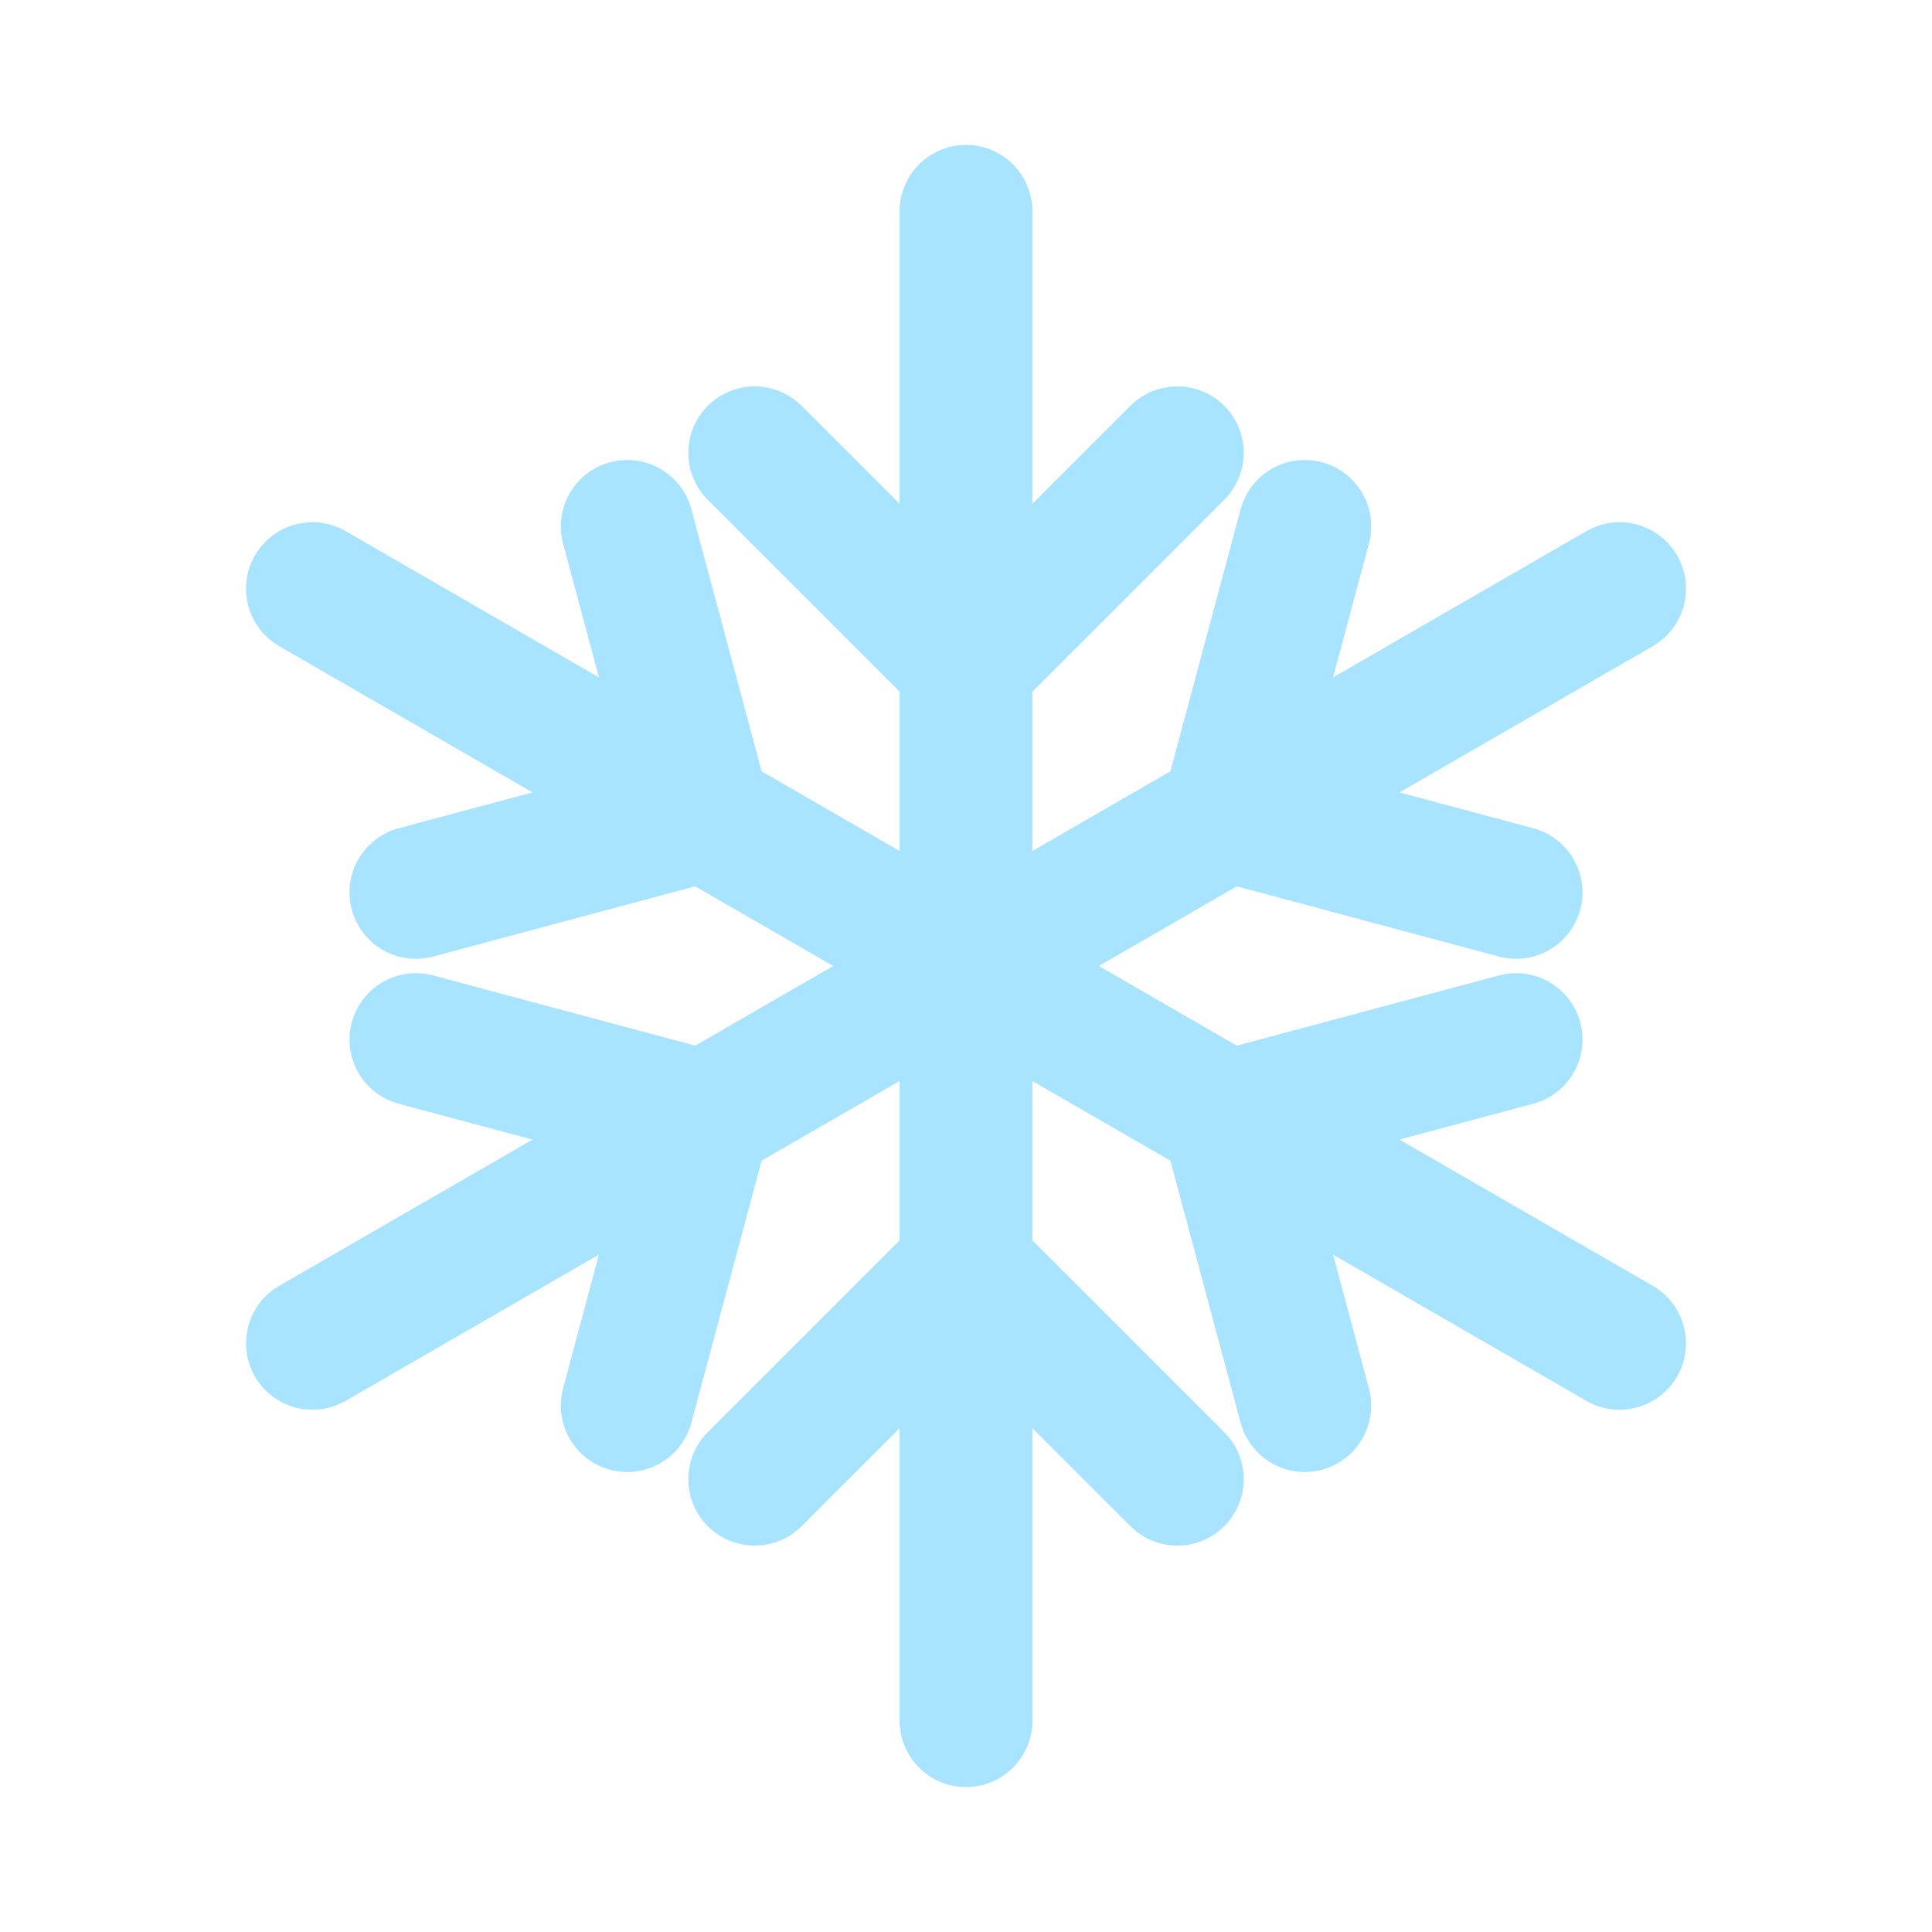
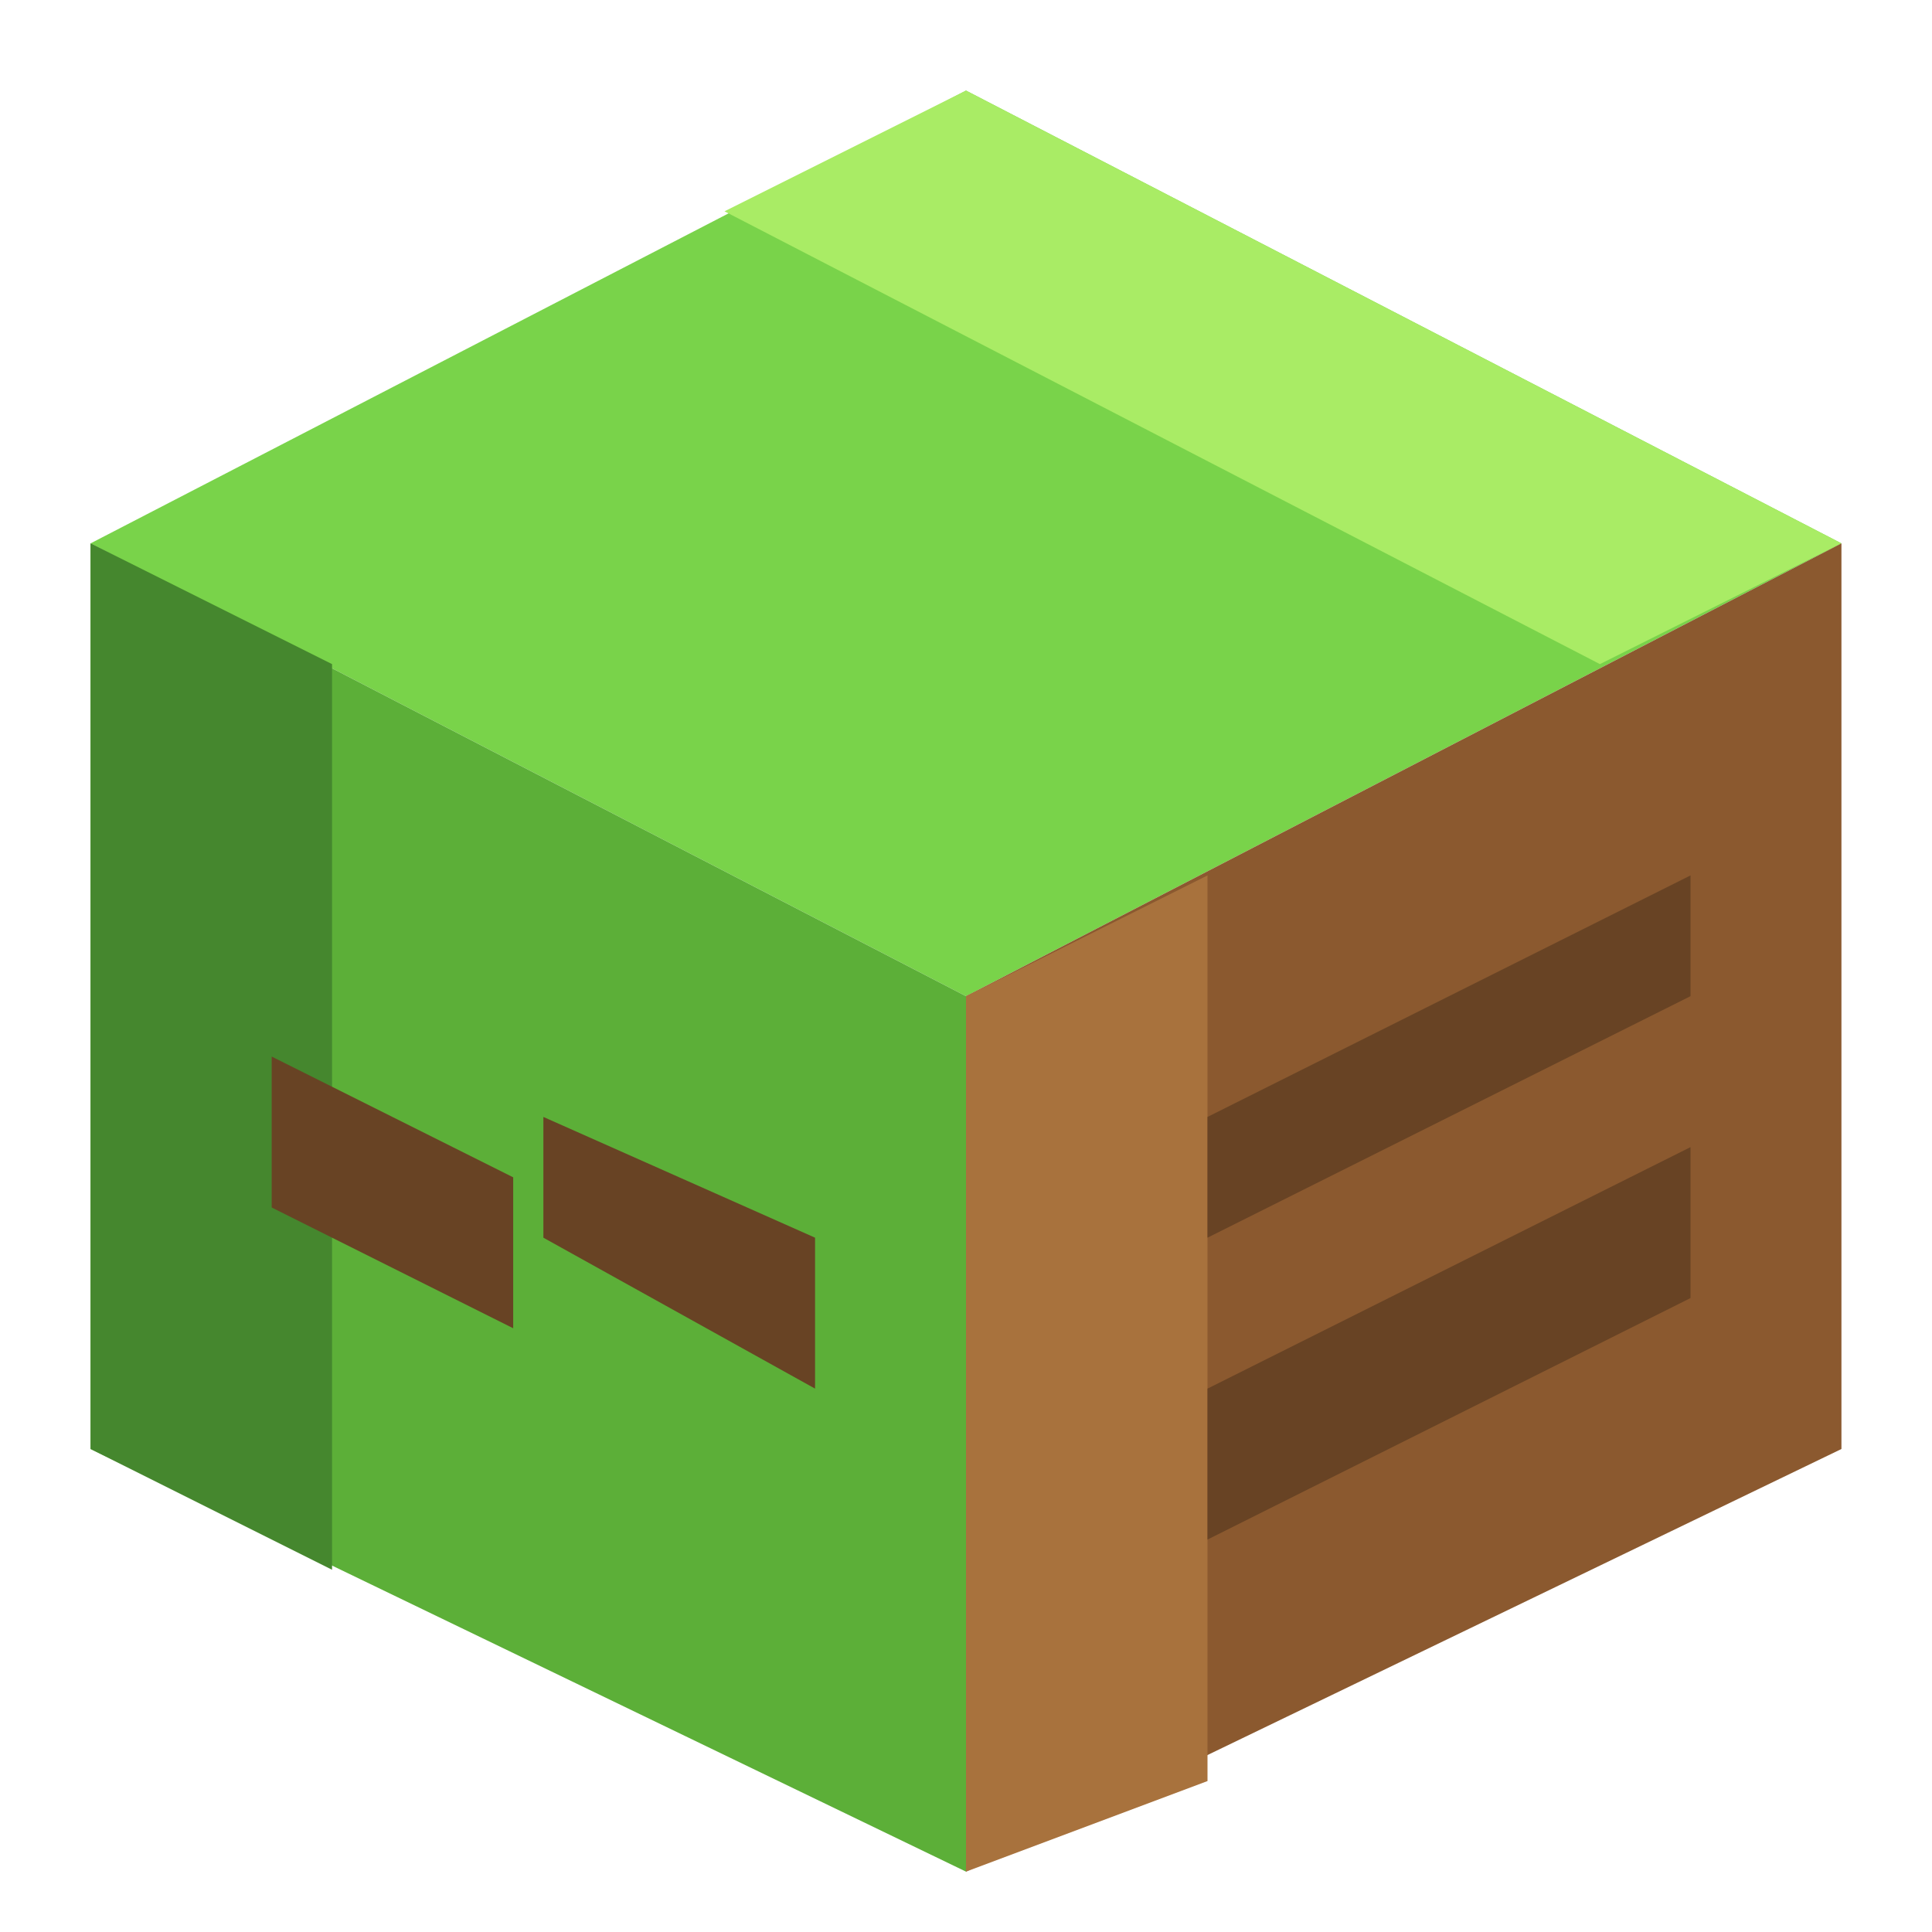
<svg xmlns="http://www.w3.org/2000/svg" viewBox="0 0 64 64">
-   <g fill="none" stroke="#a8e4ff" stroke-width="4.4" stroke-linecap="round" stroke-linejoin="round">
-     <path d="M32 32V7M25 15l7 7 7-7" />
-     <path d="M32 32V7M25 15l7 7 7-7" transform="rotate(60 32 32)" />
-     <path d="M32 32V7M25 15l7 7 7-7" transform="rotate(120 32 32)" />
-     <path d="M32 32V7M25 15l7 7 7-7" transform="rotate(180 32 32)" />
-     <path d="M32 32V7M25 15l7 7 7-7" transform="rotate(240 32 32)" />
-     <path d="M32 32V7M25 15l7 7 7-7" transform="rotate(300 32 32)" />
-   </g>
-   <circle cx="32" cy="32" r="4" fill="#a8e4ff" />
+   <path fill="#79d34a" d="M32 3 61 18 32 33 3 18z" />
+   <path fill="#a9ec65" d="m32 3 29 15-8 4L24 7z" />
+   <path fill="#5caf38" d="M3 18v30l29 14V33z" />
+   <path fill="#45872e" d="m3 18 8 4v30l-8-4z" />
+   <path fill="#8b592f" d="m32 33 29-15v30L32 62z" />
+   <path fill="#a8723d" d="m32 33 8-4v30l-8 3z" />
+   <path fill="#684324" d="m40 37 16-8v4l-16 8zm-22 0 9 4v5l-9-5zm22 9 16-8v5l-16 8zM9 35l8 4v5l-8-4z" />
</svg>
